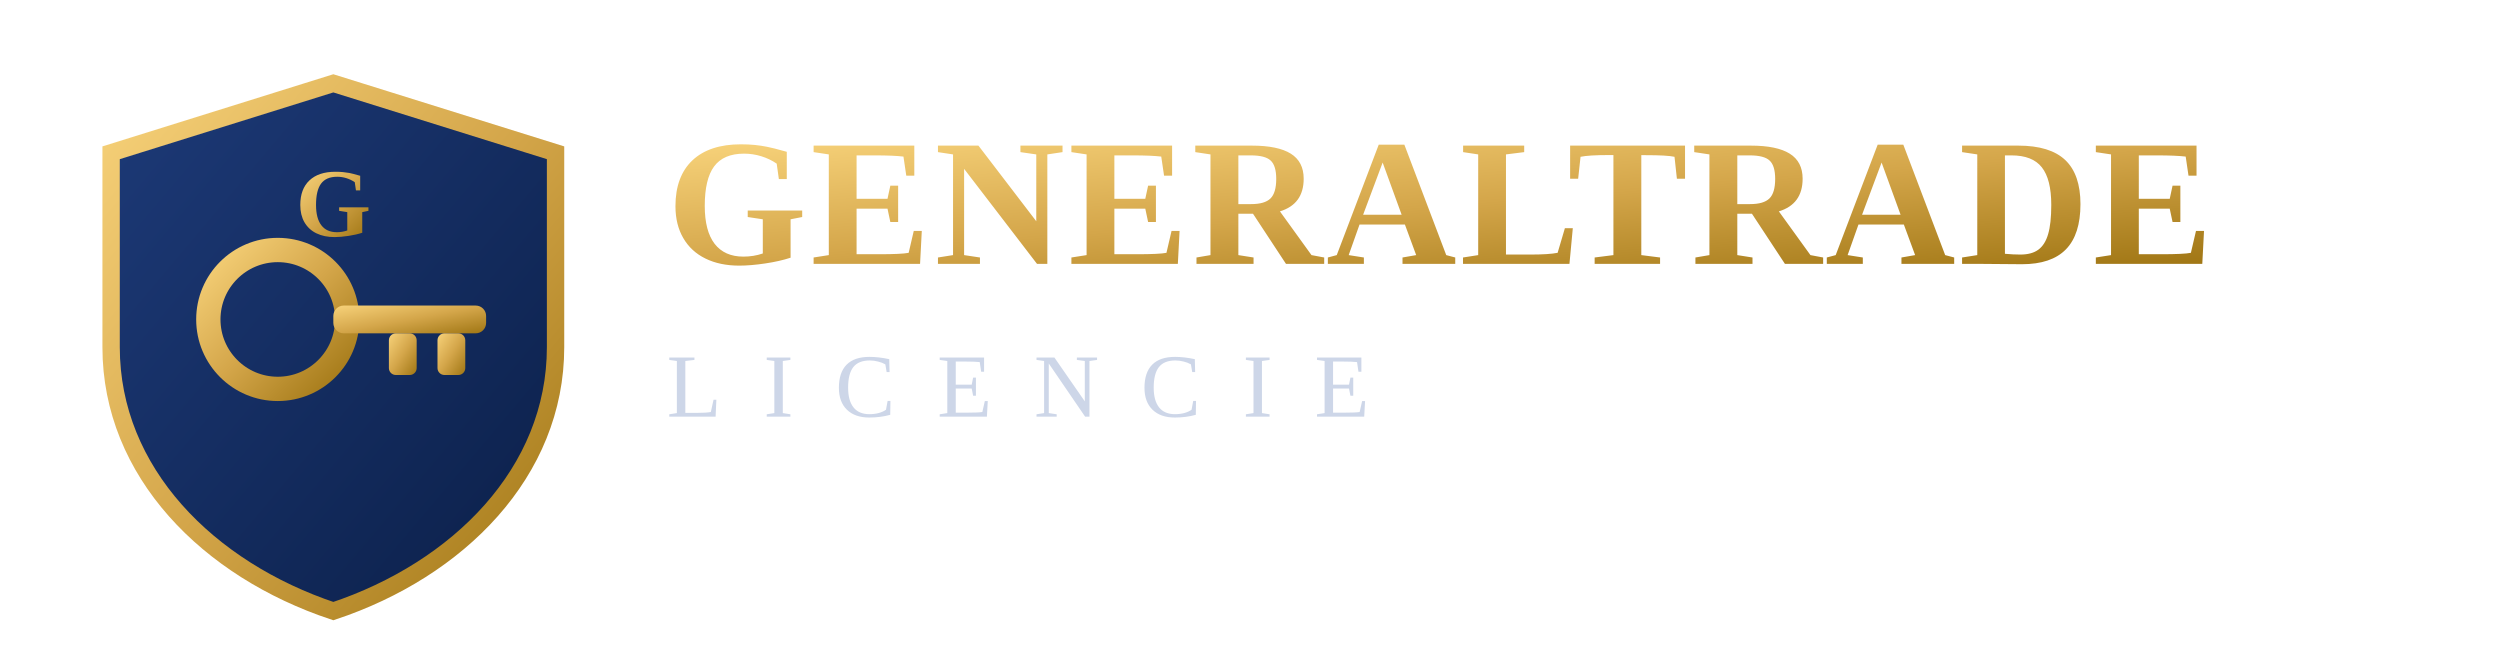
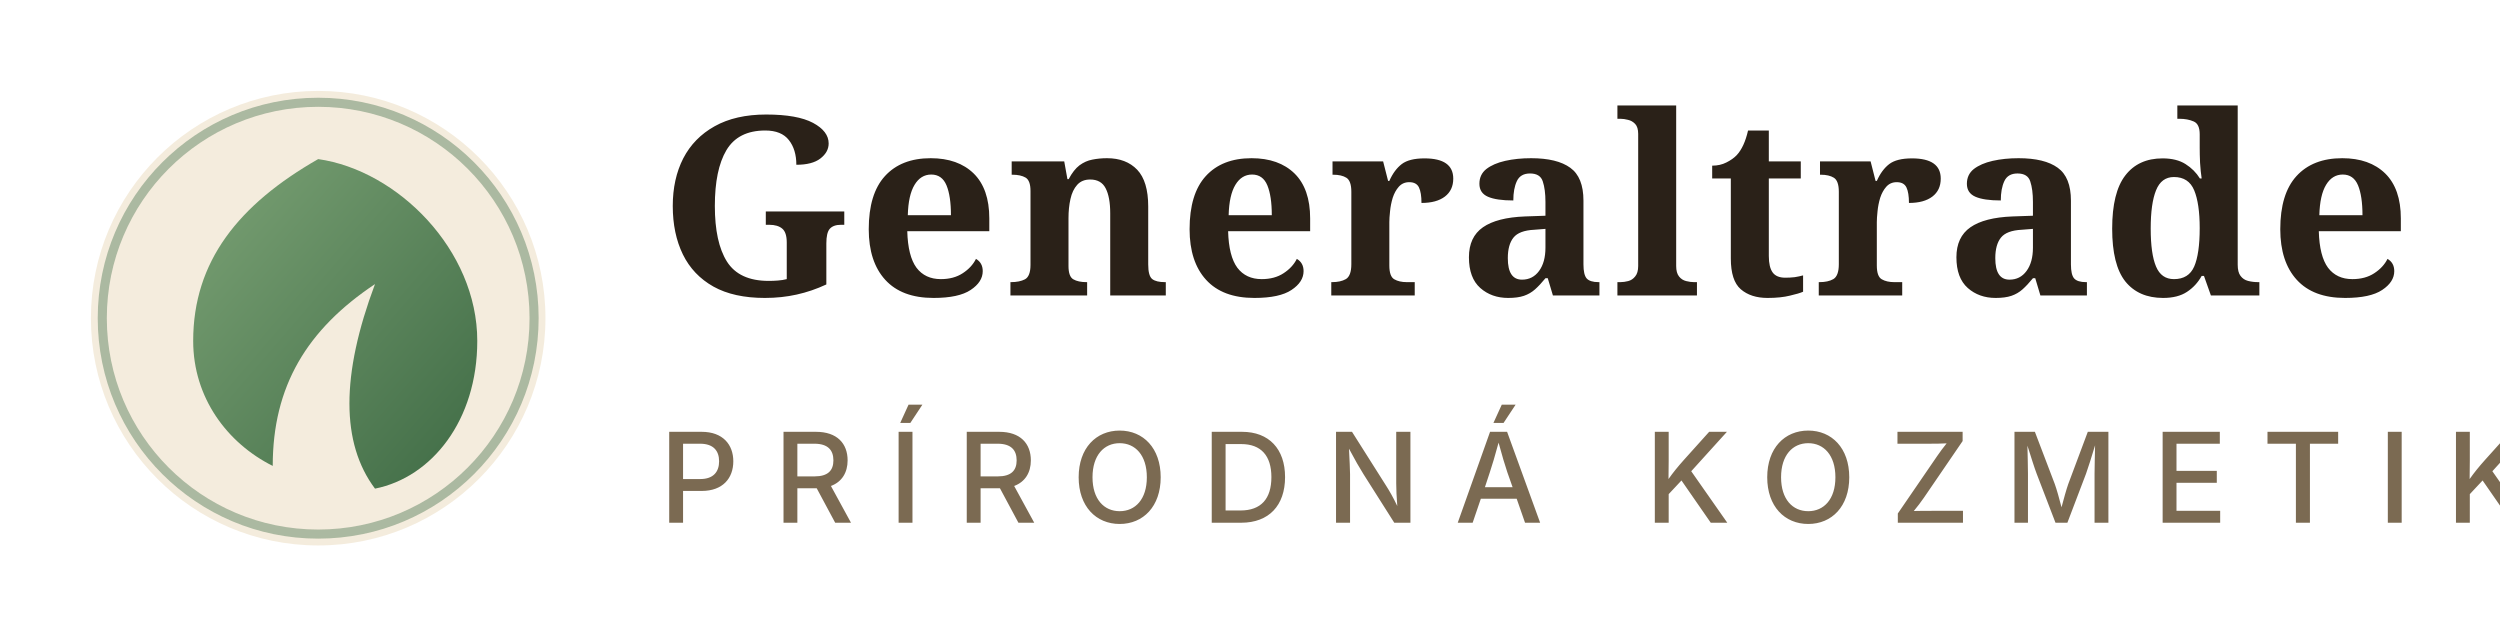
- <svg xmlns="http://www.w3.org/2000/svg" viewBox="0 0 360 96" role="img" aria-label="Generaltrade Licencie">
+ <svg xmlns="http://www.w3.org/2000/svg" viewBox="0 0 220 56" role="img" aria-label="Generaltrade Shop">
  <defs>
-     <linearGradient id="gold" x1="0%" y1="0%" x2="100%" y2="100%">
-       <stop offset="0%" stop-color="#f7d27a" />
-       <stop offset="50%" stop-color="#d4a64a" />
-       <stop offset="100%" stop-color="#a07614" />
-     </linearGradient>
-     <linearGradient id="blue" x1="0%" y1="0%" x2="100%" y2="100%">
-       <stop offset="0%" stop-color="#1d3a78" />
-       <stop offset="100%" stop-color="#0b1f48" />
+     <linearGradient id="leafGrad" x1="0" y1="0" x2="1" y2="1">
+       <stop offset="0%" stop-color="#7BA275" />
+       <stop offset="100%" stop-color="#3F6B45" />
    </linearGradient>
  </defs>
-   <g transform="translate(8,8)">
-     <path d="M40 4 L72 14 L72 42 C72 60 58 74 40 80 C22 74 8 60 8 42 L8 14 Z" fill="url(#blue)" stroke="url(#gold)" stroke-width="2.5" />
-     <g fill="url(#gold)">
-       <circle cx="32" cy="38" r="10" fill="none" stroke="url(#gold)" stroke-width="3.5" />
-       <rect x="40" y="36" width="22" height="4" rx="1.5" />
-       <rect x="55" y="40" width="4" height="6" rx="1" />
-       <rect x="48" y="40" width="4" height="6" rx="1" />
-     </g>
-     <text x="40" y="26" text-anchor="middle" font-family="Georgia, 'Times New Roman', serif" font-weight="700" font-size="14" fill="url(#gold)">G</text>
+   <g transform="translate(8 8)">
+     <circle cx="20" cy="20" r="20" fill="#F4ECDD" />
+     <path d="M20 6c-7 4-11 9-11 16 0 5 3 9 7 11 0-7 3-12 9-16-3 8-3 14 0 18 5-1 9-6 9-13 0-8-7-15-14-16z" fill="url(#leafGrad)" />
+     <circle cx="20" cy="20" r="19" fill="none" stroke="#3F6B45" stroke-width="0.8" opacity="0.4" />
  </g>
-   <g transform="translate(96,38)">
-     <text x="0" y="0" font-family="Georgia, 'Times New Roman', serif" font-size="26" font-weight="700" fill="url(#gold)" letter-spacing="0.5">GENERALTRADE</text>
-     <text x="0" y="22" font-family="Georgia, 'Times New Roman', serif" font-size="13" fill="#cdd6e8" letter-spacing="6">LICENCIE</text>
+   <g transform="translate(58 0)" font-family="'Cormorant Garamond', Georgia, serif">
+     <text x="0" y="26" font-size="22" font-weight="600" fill="#2A2118" letter-spacing="0.5">Generaltrade</text>
+     <text x="0" y="46" font-size="11" font-weight="500" fill="#7B6A52" letter-spacing="3" font-family="'Inter', system-ui, sans-serif" text-transform="uppercase">PRÍRODNÁ KOZMETIKA</text>
  </g>
</svg>
